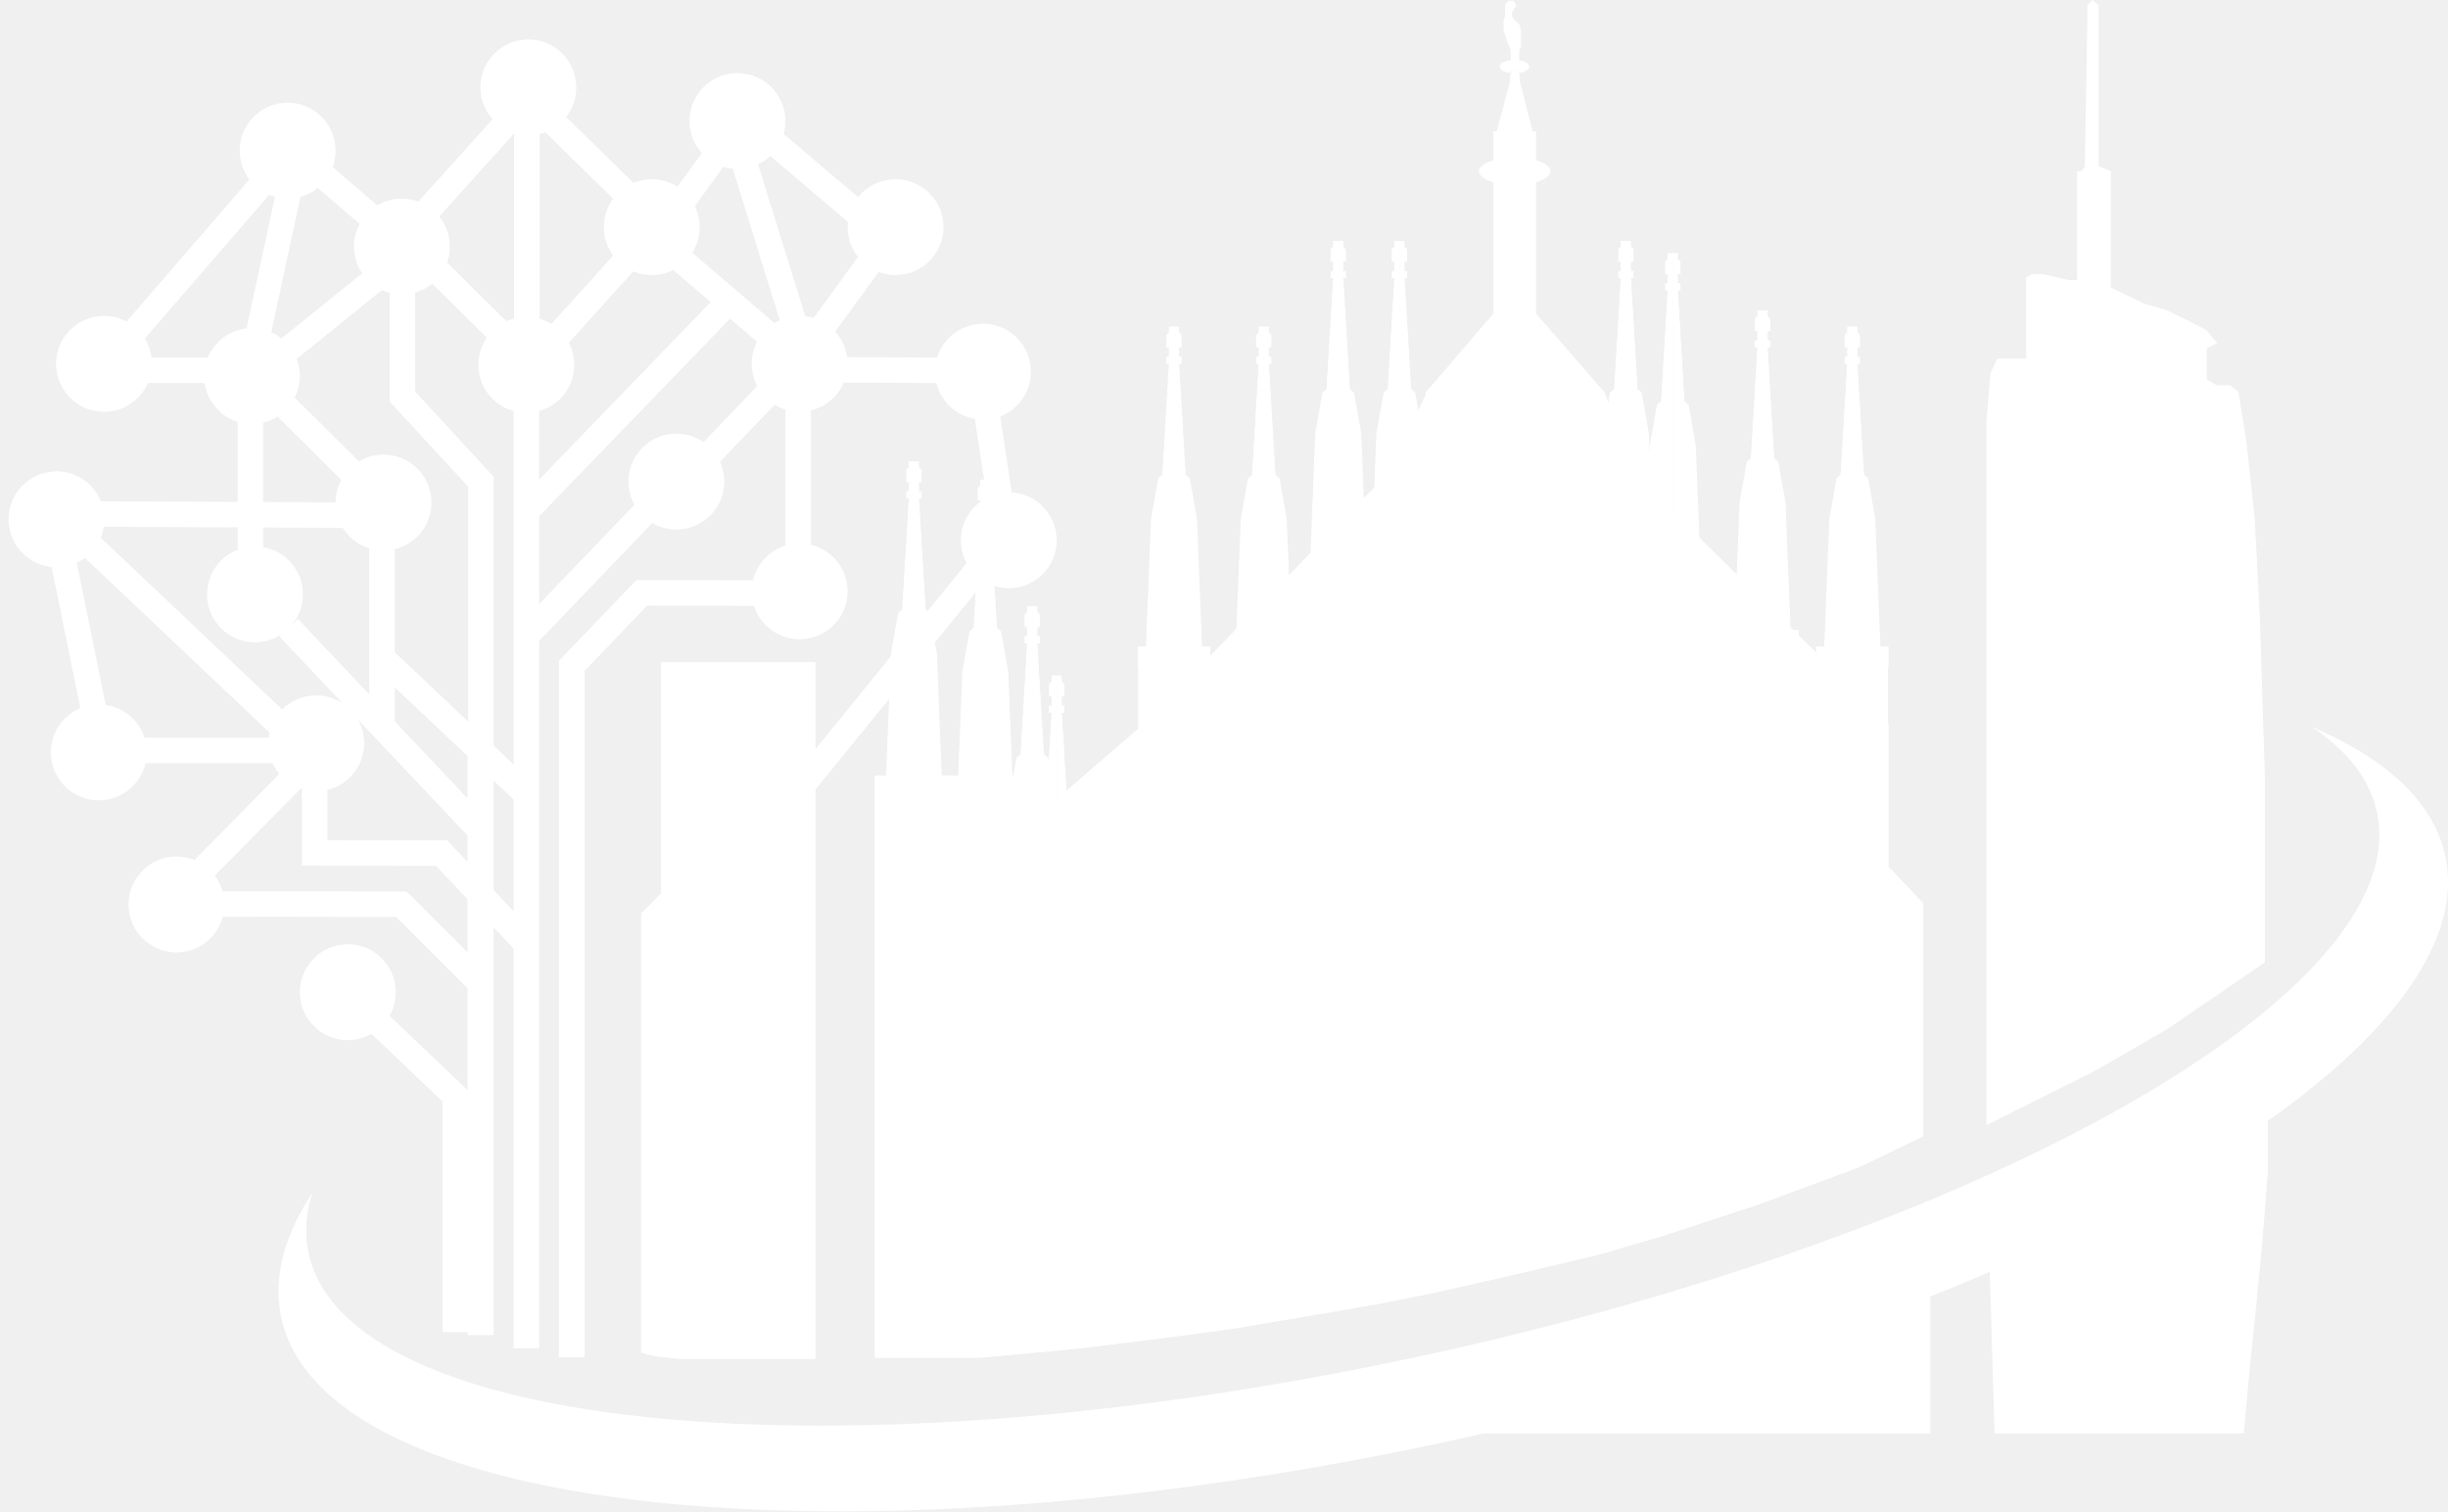
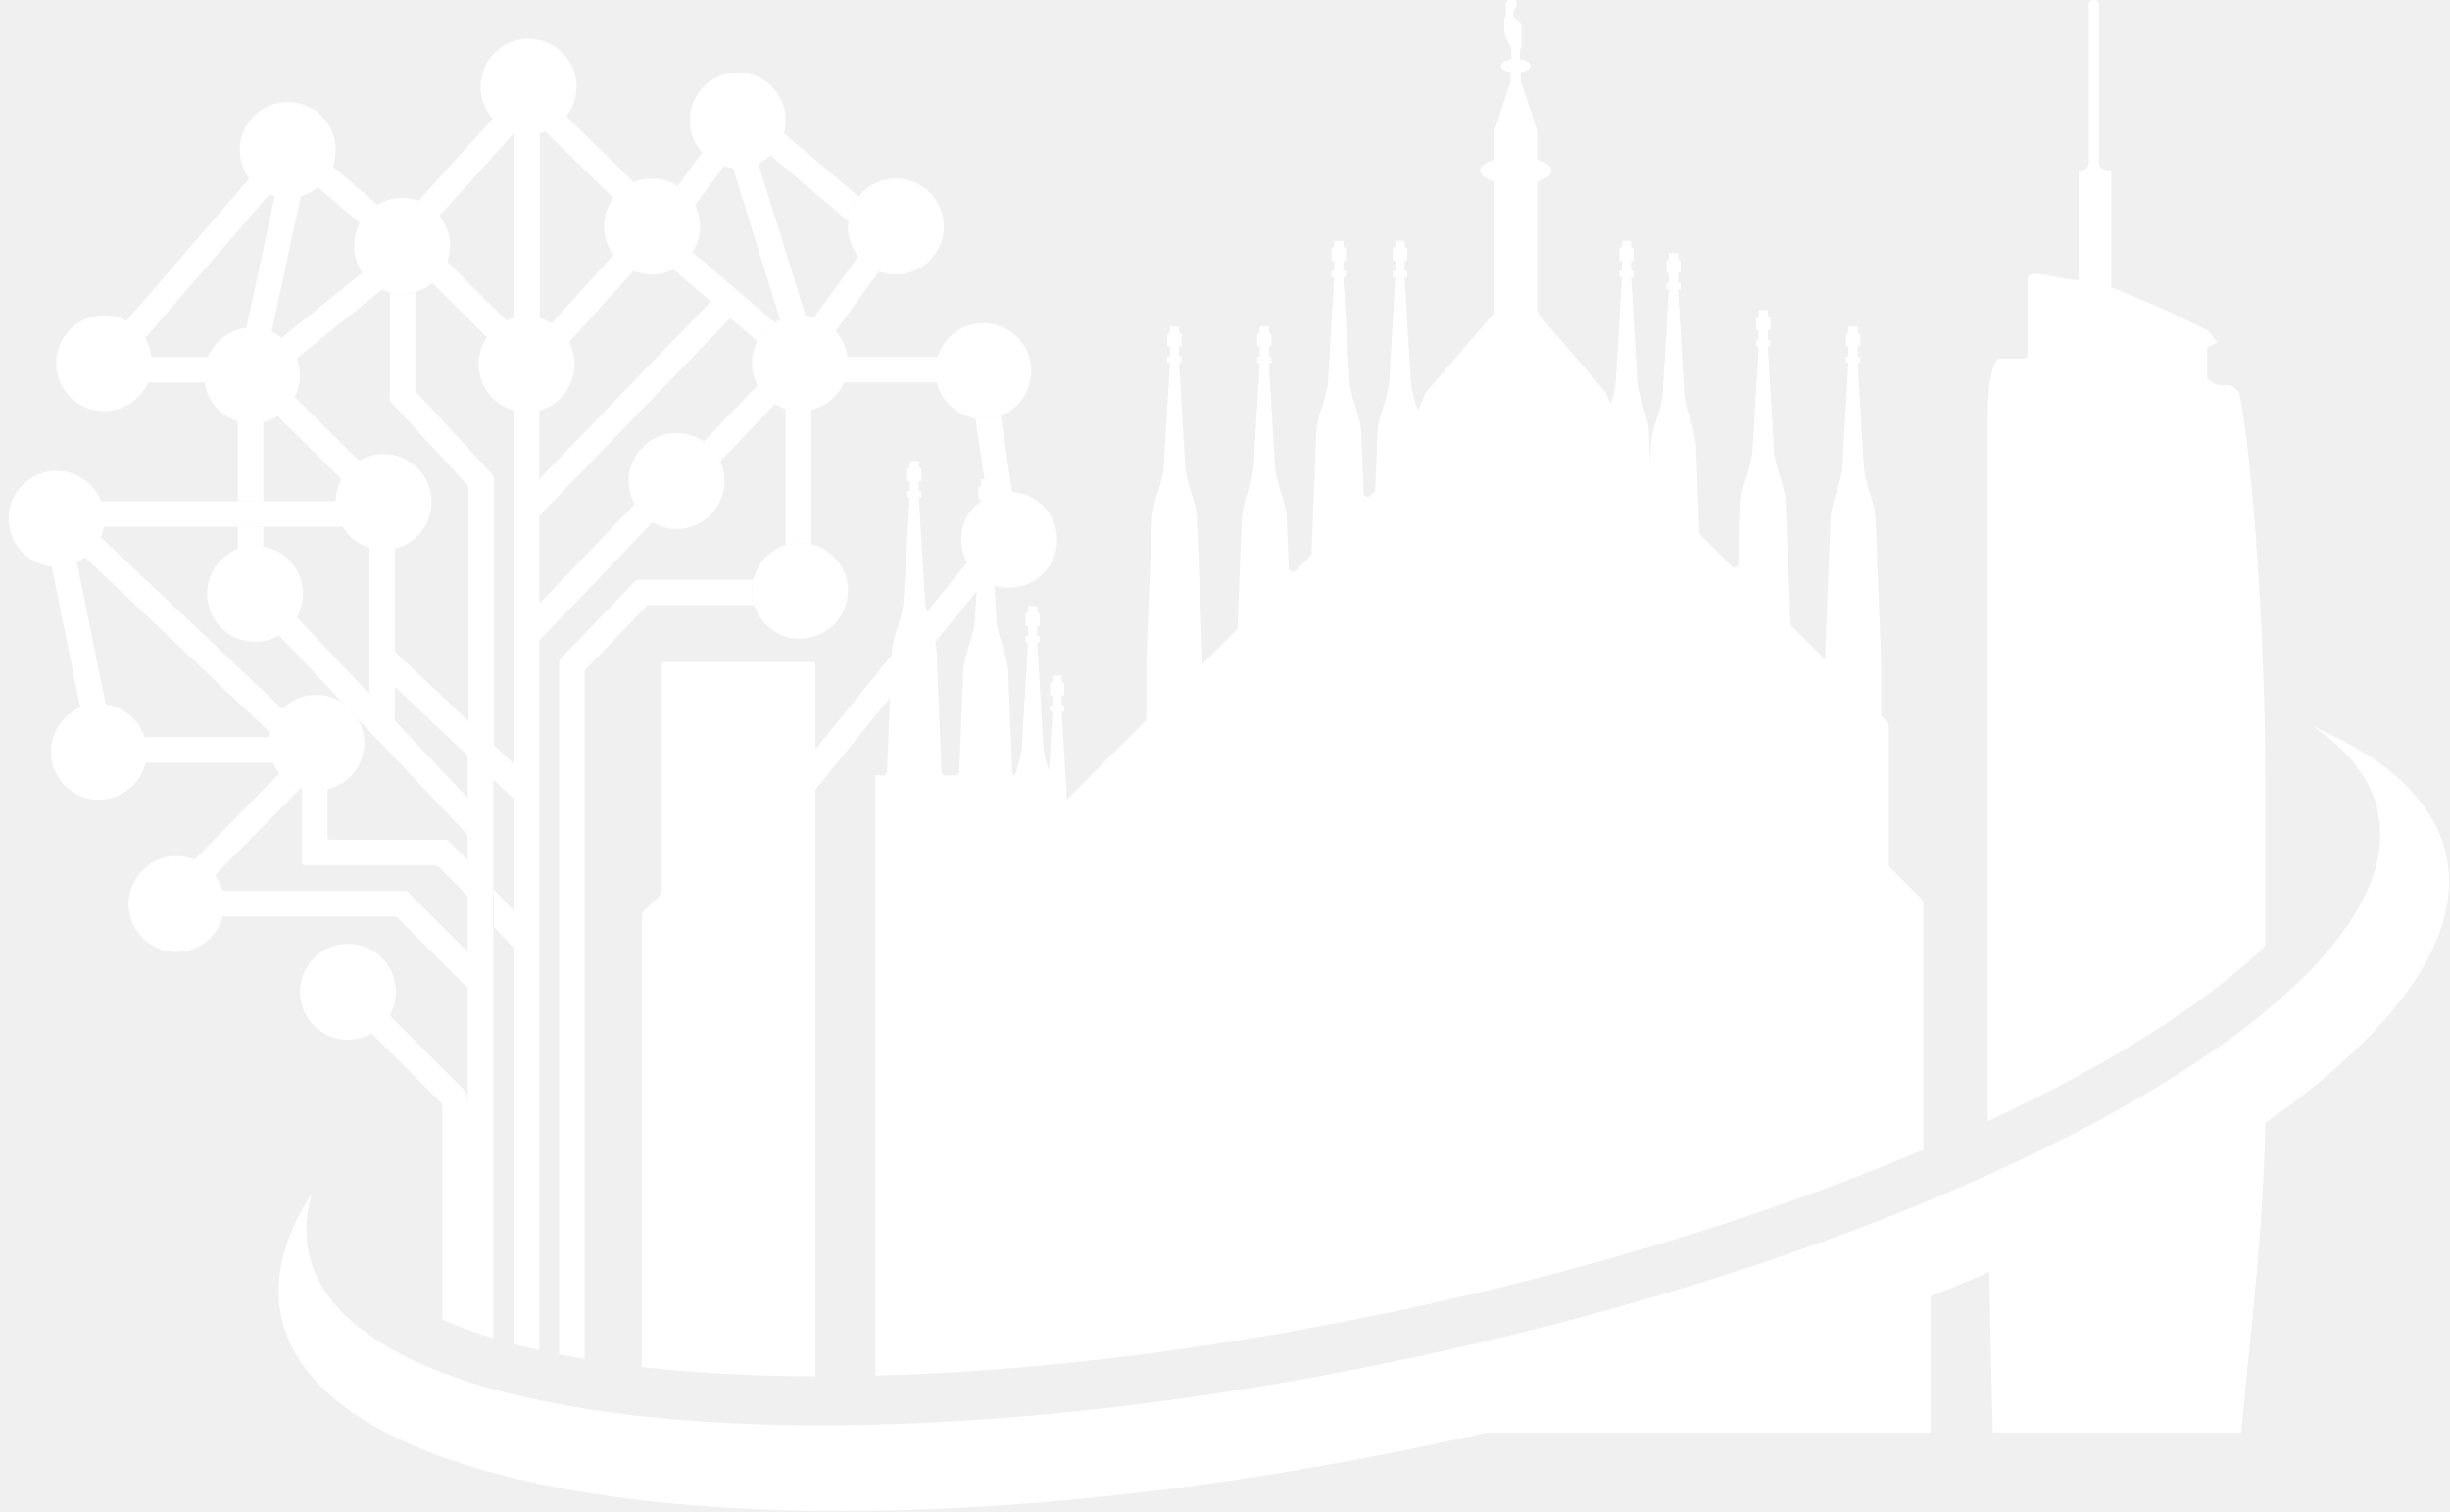
- <svg xmlns="http://www.w3.org/2000/svg" preserveAspectRatio="none" overflow="visible" style="display: block;" width="2400.03" height="1481.6" viewBox="0 0 2400.03 1481.6" fill="none">
-   <g id="Group 1">
-     <g id="Albero di palle">
-       <rect id="Rectangle 11" x="382" y="283.674" width="25" height="110" fill="#FFFFFF" />
-       <rect id="Rectangle 24" opacity="0.97" x="755.476" y="568.896" width="25" height="131.434" transform="rotate(90.0969 755.476 568.896)" fill="#FFFFFF" />
-       <rect id="Rectangle 39" x="628.42" y="186.475" width="25" height="117.602" transform="rotate(134.373 628.42 186.475)" fill="#FFFFFF" />
-       <rect id="Rectangle 38" x="849.706" y="200.348" width="25" height="117.602" transform="rotate(130.301 849.706 200.348)" fill="#FFFFFF" />
-       <rect id="Rectangle 10" x="946.911" y="351.95" width="25" height="146.085" transform="rotate(-8.58059 946.911 351.95)" fill="#FFFFFF" />
-       <rect id="Rectangle 5" opacity="0.97" x="770" y="401.674" width="25" height="179" fill="#FFFFFF" />
-       <rect id="Rectangle 22" opacity="0.97" x="772.895" y="346.674" width="25" height="179" transform="rotate(43.8004 772.895 346.674)" fill="#FFFFFF" />
-       <rect id="Rectangle 43" x="607.35" y="243.674" width="25" height="111" transform="rotate(42.0529 607.35 243.674)" fill="#FFFFFF" />
-       <circle id="Ellipse 3" cx="518" cy="85.674" r="47" fill="#FFFFFF" />
-       <rect id="Rectangle 3" x="504" y="130.674" width="25" height="185" fill="#FFFFFF" />
-       <circle id="Ellipse 7" cx="376" cy="492.674" r="47" fill="#FFFFFF" />
-       <circle id="Ellipse 23" cx="989" cy="529.674" r="47" fill="#FFFFFF" />
-       <circle id="Ellipse 22" cx="723" cy="118.674" r="47" fill="#FFFFFF" />
-       <circle id="Ellipse 21" opacity="0.97" cx="878" cy="222.674" r="47" fill="#FFFFFF" />
-       <circle id="Ellipse 20" cx="102" cy="356.674" r="47" fill="#FFFFFF" />
-       <circle id="Ellipse 19" cx="173" cy="886.674" r="47" fill="#FFFFFF" />
-       <circle id="Ellipse 18" opacity="0.97" cx="784" cy="579.674" r="47" fill="#FFFFFF" />
-       <circle id="Ellipse 17" cx="639" cy="222.674" r="47" fill="#FFFFFF" />
-       <circle id="Ellipse 16" cx="282" cy="147.674" r="47" fill="#FFFFFF" />
-       <circle id="Ellipse 15" cx="341" cy="972.674" r="47" fill="#FFFFFF" />
-       <circle id="Ellipse 14" cx="250" cy="582.674" r="47" fill="#FFFFFF" />
-       <rect id="Rectangle 7" x="362" y="537.674" width="25" height="179" fill="#FFFFFF" />
-       <rect id="Rectangle 17" opacity="0.97" x="712.923" y="279.401" width="25" height="296.665" transform="rotate(44.0258 712.923 279.401)" fill="#FFFFFF" />
-       <circle id="Ellipse 13" cx="96.885" cy="737.559" r="47" transform="rotate(-91.0894 96.8851 737.559)" fill="#FFFFFF" />
-       <rect id="Rectangle 13" x="141.879" y="748.173" width="25" height="179" transform="rotate(-90 141.879 748.173)" fill="#FFFFFF" />
-       <circle id="Ellipse 11" cx="394" cy="241.674" r="47" fill="#FFFFFF" />
-       <rect id="Rectangle 44" x="490.215" y="108.846" width="25" height="124.235" transform="rotate(42.0529 490.215 108.846)" fill="#FFFFFF" />
-       <rect id="Rectangle 45" x="364.237" y="260.517" width="25" height="124.235" transform="rotate(51.0898 364.237 260.517)" fill="#FFFFFF" />
-       <rect id="Rectangle 46" x="250.525" y="169.02" width="24.441" height="194.955" transform="rotate(40.8534 250.525 169.02)" fill="#FFFFFF" />
-       <rect id="Rectangle 47" x="271.695" y="182.966" width="24.441" height="153.31" transform="rotate(12.156 271.695 182.966)" fill="#FFFFFF" />
-       <rect id="Rectangle 34" x="718" y="164.087" width="25" height="165.099" transform="rotate(-17.2489 718 164.087)" fill="#FFFFFF" />
-       <rect id="Rectangle 30" x="119.019" y="375.54" width="25" height="111" transform="rotate(-90 119.019 375.54)" fill="#FFFFFF" />
-       <rect id="Rectangle 29" x="302.078" y="176.193" width="25" height="111" transform="rotate(-49.4584 302.078 176.193)" fill="#FFFFFF" />
-       <rect id="Rectangle 18" x="382" y="393.624" width="25" height="123.309" transform="rotate(-42.6877 382 393.624)" fill="#FFFFFF" />
-       <rect id="Rectangle 12" x="296" y="773.674" width="25" height="75" fill="#FFFFFF" />
-       <circle id="Ellipse 10" opacity="0.97" cx="963.713" cy="364.386" r="47" transform="rotate(-15.2592 963.713 364.386)" fill="#FFFFFF" />
-       <rect id="Rectangle 35" opacity="0.97" x="863.952" y="220.674" width="25" height="117.602" transform="rotate(36.0416 863.952 220.674)" fill="#FFFFFF" />
-       <rect id="Rectangle 48" x="710.194" y="119.674" width="25" height="117.602" transform="rotate(36.0416 710.194 119.674)" fill="#FFFFFF" />
-       <rect id="Rectangle 36" opacity="0.97" x="936.982" y="350.567" width="25" height="117.602" transform="rotate(90.2371 936.982 350.567)" fill="#FFFFFF" />
-       <rect id="Rectangle 37" x="765.609" y="322.133" width="25" height="117.602" transform="rotate(130.553 765.609 322.133)" fill="#FFFFFF" />
-       <rect id="Rectangle 40" x="508.12" y="326.468" width="25" height="117.602" transform="rotate(134.75 508.12 326.468)" fill="#FFFFFF" />
-       <rect id="Rectangle 41" x="359.12" y="459.468" width="25" height="117.602" transform="rotate(134.75 359.12 459.468)" fill="#FFFFFF" />
-       <circle id="Ellipse 9" cx="663.146" cy="472.127" r="47" transform="rotate(43.8004 663.146 472.127)" fill="#FFFFFF" />
-       <rect id="Rectangle 9" x="621.895" y="494.916" width="25" height="170.181" transform="rotate(43.8004 621.895 494.916)" fill="#FFFFFF" />
-       <rect id="Rectangle 23" opacity="0.97" x="624.142" y="568.384" width="25" height="110.314" transform="rotate(43.8004 624.142 568.384)" fill="#FFFFFF" />
-       <rect id="Rectangle 26" x="399.045" y="873.985" width="25" height="184.003" transform="rotate(90.0969 399.045 873.985)" fill="#FFFFFF" />
-       <rect id="Rectangle 27" x="278.857" y="753.678" width="25" height="160.675" transform="rotate(44.6196 278.857 753.678)" fill="#FFFFFF" />
-       <rect id="Rectangle 25" x="438.531" y="823.896" width="25" height="131.489" transform="rotate(90.0969 438.531 823.896)" fill="#FFFFFF" />
-       <rect id="Rectangle 28" x="527.181" y="918.6" width="25" height="130.081" transform="rotate(136.866 527.181 918.6)" fill="#FFFFFF" />
-       <rect id="Rectangle 32" x="484.175" y="959.35" width="25" height="119.662" transform="rotate(135 484.175 959.35)" fill="#FFFFFF" />
-       <rect id="Rectangle 33" x="457.879" y="1068.22" width="25" height="119.662" transform="rotate(133.615 457.879 1068.22)" fill="#FFFFFF" />
-       <rect id="Rectangle 14" x="459" y="467.674" width="25" height="841" fill="#FFFFFF" />
-       <rect id="Rectangle 31" x="433.787" y="1068.75" width="25" height="237.204" fill="#FFFFFF" />
-       <rect id="Rectangle 15" x="503.537" y="402.723" width="25" height="918.953" fill="#FFFFFF" />
-       <rect id="Rectangle 16" opacity="0.97" x="548" y="647.674" width="25" height="683" fill="#FFFFFF" />
-       <circle id="Ellipse 8" cx="55.417" cy="509.09" r="47" transform="rotate(-11.4847 55.4169 509.09)" fill="#FFFFFF" />
-       <rect id="Rectangle 8" x="50.657" y="555.977" width="25" height="179" transform="rotate(-11.4847 50.657 555.977)" fill="#FFFFFF" />
-       <rect id="Rectangle 20" x="80" y="543.831" width="25" height="274.924" transform="rotate(-46.5773 80 543.831)" fill="#FFFFFF" />
-       <rect id="Rectangle 21" x="273.918" y="623.932" width="25" height="278.741" transform="rotate(-43.389 273.918 623.932)" fill="#FFFFFF" />
-       <rect id="Rectangle 49" x="953.99" y="544.228" width="25" height="328.274" transform="rotate(39.09 953.99 544.228)" fill="#FFFFFF" />
-       <rect id="Rectangle 50" x="458.395" y="740.675" width="25" height="568.036" fill="#FFFFFF" />
-       <circle id="Ellipse 6" cx="247" cy="368.674" r="47" fill="#FFFFFF" />
-       <rect id="Rectangle 6" x="233" y="413.674" width="25" height="179" fill="#FFFFFF" />
-       <rect id="Rectangle 42" x="94.211" y="516.402" width="25" height="249.689" transform="rotate(-89.7262 94.211 516.402)" fill="#FFFFFF" />
-       <circle id="Ellipse 5" opacity="0.97" cx="784" cy="356.674" r="47" fill="#FFFFFF" />
-       <circle id="Ellipse 4" cx="516" cy="357.674" r="47" fill="#FFFFFF" />
-       <rect id="Rectangle 19" x="369" y="656.858" width="25" height="188.982" transform="rotate(-46.6664 369 656.858)" fill="#FFFFFF" />
-       <circle id="Ellipse 12" cx="310" cy="728.674" r="47" fill="#FFFFFF" />
-     </g>
-     <path id="triangolo blu base duomo" d="M1892 1404.67H1397L1506 1378.67L1579 1360.67L1648 1342.67L1715 1320.67L1777 1300.67L1840 1278.67L1892 1258.67V1404.67Z" fill="#FFFFFF" stroke="#FFFFFF" />
-     <path id="base torre dx" d="M1955.93 1404.67L1951 1235.67L1995.35 1216.67L2037.72 1195.67L2077.14 1176.67L2117.55 1155.67L2157.96 1131.67L2194.42 1109.67L2223 1086.67V1147.67L2218.07 1210.67L2212.16 1273.67L2205.26 1339.67L2199.35 1404.67H1955.93Z" fill="#FFFFFF" stroke="#FFFFFF" />
-     <path id="grattacielo" d="M2047 5.174L2051.5 0.674L2057 5.174V17.674V163.174L2069 168.174V282.174L2102 298.174L2123 304.174L2146 315.174L2163 324.174L2173 336.174L2163 341.174V352.174V372.174L2173 378.174H2186L2194 384.174L2202 434.174L2210 508.174L2215 604.174L2220 762.174V943.174L2125 1008.17L2054 1049.17L1948 1102.17V847.174V532.174V492.674V460.674V413.674L1952 365.674L1958.5 352.174H1987V282.174V272.174L1993 269.174H2002.5L2015.5 272.174L2029 275.174H2037V168.174H2041.5L2044.5 163.174L2047 17.674V5.174Z" fill="#FFFFFF" stroke="#FFFFFF" />
-     <path id="Vector" d="M1505.35 307.471L1505.47 307.612L1572.9 385.174H1398.09L1464.58 307.61L1464.7 307.469V179.299C1470.46 180.855 1477.47 181.766 1485.03 181.766C1492.58 181.766 1499.59 180.856 1505.35 179.299V307.471ZM1485.03 154.975C1492.63 154.975 1499.65 155.907 1505.35 157.479V178.261C1499.65 179.834 1492.63 180.766 1485.03 180.766C1477.42 180.766 1470.41 179.834 1464.7 178.261V157.479C1470.41 155.907 1477.42 154.975 1485.03 154.975ZM1463.7 177.975C1462.56 177.634 1461.47 177.268 1460.44 176.876C1457.31 175.676 1454.8 174.26 1453.09 172.714C1451.38 171.167 1450.5 169.53 1450.5 167.871C1450.5 166.212 1451.38 164.574 1453.09 163.027C1454.8 161.48 1457.31 160.065 1460.44 158.866C1461.47 158.474 1462.56 158.106 1463.7 157.765V177.975ZM1506.35 157.765C1507.5 158.106 1508.59 158.474 1509.61 158.866C1512.75 160.065 1515.25 161.48 1516.96 163.027C1518.67 164.574 1519.55 166.212 1519.55 167.871C1519.55 169.53 1518.67 171.167 1516.96 172.714C1515.25 174.26 1512.75 175.676 1509.61 176.876C1508.59 177.268 1507.5 177.634 1506.35 177.975V157.765ZM1505.35 129.176V156.442C1499.59 154.885 1492.58 153.975 1485.03 153.975C1477.47 153.975 1470.46 154.885 1464.7 156.442V129.176H1505.35ZM1489.59 74.108V80.111L1489.6 80.172L1501.98 128.176H1468.07L1480.92 80.177L1480.94 80.114V74.108H1489.59ZM1489.04 73.108H1481.68V72.24C1482.68 72.338 1483.72 72.391 1484.78 72.391C1486.26 72.391 1487.69 72.291 1489.04 72.105V73.108ZM1489.04 69.911V71.096C1487.7 71.287 1486.27 71.391 1484.78 71.391C1483.72 71.391 1482.68 71.336 1481.68 71.235V69.911H1489.04ZM1480.68 68.911H1479.94V71.007C1477.97 70.681 1476.2 70.163 1474.76 69.507C1472.17 68.331 1470.81 66.808 1470.81 65.306C1470.81 63.804 1472.17 62.281 1474.76 61.105C1476.38 60.368 1478.4 59.806 1480.68 59.495V68.911ZM1490.04 59.678C1491.85 60.006 1493.47 60.495 1494.81 61.105C1497.39 62.281 1498.75 63.804 1498.75 65.306C1498.75 66.808 1497.39 68.331 1494.81 69.507C1493.61 70.055 1492.18 70.503 1490.59 70.827V68.911H1490.04V59.678ZM1484.78 59.221C1486.27 59.221 1487.7 59.325 1489.04 59.515V68.911H1481.68V59.377C1482.68 59.276 1483.72 59.221 1484.78 59.221ZM1481.68 48.867L1481.64 48.773L1477.89 39.927L1474.58 29.181V20.945L1476.23 15.101L1476.25 15.034V4.326L1479.31 1.174H1483.83L1485.7 4.262V6.402L1483.73 8.728L1483.7 8.764L1483.67 8.805L1482 11.762L1481.94 11.877V16.627L1482.05 16.766L1485.81 21.202L1485.84 21.229L1485.87 21.253L1489.1 24.116L1490.71 29.333V45.879L1489.1 48.722L1489.04 48.837V58.507C1487.69 58.321 1486.26 58.221 1484.78 58.221C1483.72 58.221 1482.68 58.273 1481.68 58.371V48.867Z" fill="#FFFFFF" stroke="#FFFFFF" />
-     <g id="guglia 1">
-       <path d="M1629 550.174V568.674H1594V236.674H1598.5V242.174L1601 244.674V256.174H1598.5V266.174H1601V272.174H1598.5L1605 381.674L1609 385.174L1616 424.674L1621 550.174H1629Z" fill="#FFFFFF" />
-       <path d="M1559 550.174V568.674H1594V236.674H1589.5V242.174L1587 244.674V256.174H1589.5V266.174H1587V272.174H1589.5L1583 381.674L1579 385.174L1572 424.674L1567 550.174H1559Z" fill="#FFFFFF" />
-       <path d="M1594 236.674H1598.5V242.174L1601 244.674V256.174H1598.5V266.174H1601V272.174H1598.5L1605 381.674L1609 385.174L1616 424.674L1621 550.174H1629V568.674H1594M1594 236.674V568.674M1594 236.674H1589.5V242.174L1587 244.674V256.174H1589.5V266.174H1587V272.174H1589.5L1583 381.674L1579 385.174L1572 424.674L1567 550.174H1559V568.674H1594" stroke="#FFFFFF" />
-     </g>
-     <g id="guglia 8">
-       <path d="M1001 784.174V802.674H966V470.674H970.5V476.174L973 478.674V490.174H970.5V500.174H973V506.174H970.5L977 615.674L981 619.174L988 658.674L993 784.174H1001Z" fill="#FFFFFF" />
-       <path d="M931 784.174V802.674H966V470.674H961.5V476.174L959 478.674V490.174H961.5V500.174H959V506.174H961.5L955 615.674L951 619.174L944 658.674L939 784.174H931Z" fill="#FFFFFF" />
-       <path d="M966 470.674H970.5V476.174L973 478.674V490.174H970.5V500.174H973V506.174H970.5L977 615.674L981 619.174L988 658.674L993 784.174H1001V802.674H966M966 470.674V802.674M966 470.674H961.5V476.174L959 478.674V490.174H961.5V500.174H959V506.174H961.5L955 615.674L951 619.174L944 658.674L939 784.174H931V802.674H966" stroke="#FFFFFF" />
-     </g>
-     <g id="guglia 12">
-       <path d="M1047 908.174V926.674H1012V594.674H1016.5V600.174L1019 602.674V614.174H1016.5V624.174H1019V630.174H1016.5L1023 739.674L1027 743.174L1034 782.674L1039 908.174H1047Z" fill="#FFFFFF" />
-       <path d="M977 908.174V926.674H1012V594.674H1007.5V600.174L1005 602.674V614.174H1007.5V624.174H1005V630.174H1007.5L1001 739.674L997 743.174L990 782.674L985 908.174H977Z" fill="#FFFFFF" />
-       <path d="M1012 594.674H1016.5V600.174L1019 602.674V614.174H1016.5V624.174H1019V630.174H1016.5L1023 739.674L1027 743.174L1034 782.674L1039 908.174H1047V926.674H1012M1012 594.674V926.674M1012 594.674H1007.5V600.174L1005 602.674V614.174H1007.5V624.174H1005V630.174H1007.5L1001 739.674L997 743.174L990 782.674L985 908.174H977V926.674H1012" stroke="#FFFFFF" />
-     </g>
-     <g id="guglia 11">
-       <path d="M1071 976.174V994.674H1036V662.674H1040.5V668.174L1043 670.674V682.174H1040.5V692.174H1043V698.174H1040.5L1047 807.674L1051 811.174L1058 850.674L1063 976.174H1071Z" fill="#FFFFFF" />
-       <path d="M1001 976.174V994.674H1036V662.674H1031.5V668.174L1029 670.674V682.174H1031.5V692.174H1029V698.174H1031.5L1025 807.674L1021 811.174L1014 850.674L1009 976.174H1001Z" fill="#FFFFFF" />
-       <path d="M1036 662.674H1040.5V668.174L1043 670.674V682.174H1040.5V692.174H1043V698.174H1040.5L1047 807.674L1051 811.174L1058 850.674L1063 976.174H1071V994.674H1036M1036 662.674V994.674M1036 662.674H1031.5V668.174L1029 670.674V682.174H1031.5V692.174H1029V698.174H1031.5L1025 807.674L1021 811.174L1014 850.674L1009 976.174H1001V994.674H1036" stroke="#FFFFFF" />
-     </g>
-     <g id="guglia 10">
-       <path d="M1186 634.174V652.674H1151V320.674H1155.5V326.174L1158 328.674V340.174H1155.5V350.174H1158V356.174H1155.5L1162 465.674L1166 469.174L1173 508.674L1178 634.174H1186Z" fill="#FFFFFF" />
-       <path d="M1116 634.174V652.674H1151V320.674H1146.5V326.174L1144 328.674V340.174H1146.5V350.174H1144V356.174H1146.5L1140 465.674L1136 469.174L1129 508.674L1124 634.174H1116Z" fill="#FFFFFF" />
-       <path d="M1151 320.674H1155.5V326.174L1158 328.674V340.174H1155.5V350.174H1158V356.174H1155.5L1162 465.674L1166 469.174L1173 508.674L1178 634.174H1186V652.674H1151M1151 320.674V652.674M1151 320.674H1146.5V326.174L1144 328.674V340.174H1146.5V350.174H1144V356.174H1146.5L1140 465.674L1136 469.174L1129 508.674L1124 634.174H1116V652.674H1151" stroke="#FFFFFF" />
-     </g>
-     <g id="guglia 9">
-       <path d="M931 766.174V784.674H896V452.674H900.5V458.174L903 460.674V472.174H900.5V482.174H903V488.174H900.5L907 597.674L911 601.174L918 640.674L923 766.174H931Z" fill="#FFFFFF" />
-       <path d="M861 766.174V784.674H896V452.674H891.5V458.174L889 460.674V472.174H891.5V482.174H889V488.174H891.5L885 597.674L881 601.174L874 640.674L869 766.174H861Z" fill="#FFFFFF" />
-       <path d="M896 452.674H900.5V458.174L903 460.674V472.174H900.5V482.174H903V488.174H900.5L907 597.674L911 601.174L918 640.674L923 766.174H931V784.674H896M896 452.674V784.674M896 452.674H891.5V458.174L889 460.674V472.174H891.5V482.174H889V488.174H891.5L885 597.674L881 601.174L874 640.674L869 766.174H861V784.674H896" stroke="#FFFFFF" />
-     </g>
-     <g id="guglia 7">
-       <path d="M1407 550.174V568.674H1372V236.674H1376.5V242.174L1379 244.674V256.174H1376.5V266.174H1379V272.174H1376.5L1383 381.674L1387 385.174L1394 424.674L1399 550.174H1407Z" fill="#FFFFFF" />
-       <path d="M1337 550.174V568.674H1372V236.674H1367.5V242.174L1365 244.674V256.174H1367.5V266.174H1365V272.174H1367.5L1361 381.674L1357 385.174L1350 424.674L1345 550.174H1337Z" fill="#FFFFFF" />
-       <path d="M1372 236.674H1376.5V242.174L1379 244.674V256.174H1376.5V266.174H1379V272.174H1376.5L1383 381.674L1387 385.174L1394 424.674L1399 550.174H1407V568.674H1372M1372 236.674V568.674M1372 236.674H1367.5V242.174L1365 244.674V256.174H1367.5V266.174H1365V272.174H1367.5L1361 381.674L1357 385.174L1350 424.674L1345 550.174H1337V568.674H1372" stroke="#FFFFFF" />
-     </g>
-     <g id="guglia 6">
-       <path d="M1274 634.174V652.674H1239V320.674H1243.5V326.174L1246 328.674V340.174H1243.5V350.174H1246V356.174H1243.5L1250 465.674L1254 469.174L1261 508.674L1266 634.174H1274Z" fill="#FFFFFF" />
-       <path d="M1204 634.174V652.674H1239V320.674H1234.5V326.174L1232 328.674V340.174H1234.5V350.174H1232V356.174H1234.5L1228 465.674L1224 469.174L1217 508.674L1212 634.174H1204Z" fill="#FFFFFF" />
-       <path d="M1239 320.674H1243.5V326.174L1246 328.674V340.174H1243.5V350.174H1246V356.174H1243.5L1250 465.674L1254 469.174L1261 508.674L1266 634.174H1274V652.674H1239M1239 320.674V652.674M1239 320.674H1234.5V326.174L1232 328.674V340.174H1234.5V350.174H1232V356.174H1234.5L1228 465.674L1224 469.174L1217 508.674L1212 634.174H1204V652.674H1239" stroke="#FFFFFF" />
-     </g>
-     <g id="guglia 5">
-       <path d="M1347 550.174V568.674H1312V236.674H1316.5V242.174L1319 244.674V256.174H1316.5V266.174H1319V272.174H1316.5L1323 381.674L1327 385.174L1334 424.674L1339 550.174H1347Z" fill="#FFFFFF" />
-       <path d="M1277 550.174V568.674H1312V236.674H1307.5V242.174L1305 244.674V256.174H1307.5V266.174H1305V272.174H1307.5L1301 381.674L1297 385.174L1290 424.674L1285 550.174H1277Z" fill="#FFFFFF" />
-       <path d="M1312 236.674H1316.5V242.174L1319 244.674V256.174H1316.5V266.174H1319V272.174H1316.5L1323 381.674L1327 385.174L1334 424.674L1339 550.174H1347V568.674H1312M1312 236.674V568.674M1312 236.674H1307.5V242.174L1305 244.674V256.174H1307.5V266.174H1305V272.174H1307.5L1301 381.674L1297 385.174L1290 424.674L1285 550.174H1277V568.674H1312" stroke="#FFFFFF" />
-     </g>
-     <g id="guglia 4">
-       <path d="M1675 562.174V580.674H1640V248.674H1644.5V254.174L1647 256.674V268.174H1644.5V278.174H1647V284.174H1644.5L1651 393.674L1655 397.174L1662 436.674L1667 562.174H1675Z" fill="#FFFFFF" />
-       <path d="M1605 562.174V580.674H1640V248.674H1635.5V254.174L1633 256.674V268.174H1635.5V278.174H1633V284.174H1635.5L1629 393.674L1625 397.174L1618 436.674L1613 562.174H1605Z" fill="#FFFFFF" />
-       <path d="M1640 248.674H1644.5V254.174L1647 256.674V268.174H1644.5V278.174H1647V284.174H1644.5L1651 393.674L1655 397.174L1662 436.674L1667 562.174H1675V580.674H1640M1640 248.674V580.674M1640 248.674H1635.5V254.174L1633 256.674V268.174H1635.5V278.174H1633V284.174H1635.5L1629 393.674L1625 397.174L1618 436.674L1613 562.174H1605V580.674H1640" stroke="#FFFFFF" />
-     </g>
-     <g id="guglia 3">
-       <path d="M1763 618.174V636.674H1728V304.674H1732.5V310.174L1735 312.674V324.174H1732.5V334.174H1735V340.174H1732.5L1739 449.674L1743 453.174L1750 492.674L1755 618.174H1763Z" fill="#FFFFFF" />
-       <path d="M1693 618.174V636.674H1728V304.674H1723.5V310.174L1721 312.674V324.174H1723.5V334.174H1721V340.174H1723.5L1717 449.674L1713 453.174L1706 492.674L1701 618.174H1693Z" fill="#FFFFFF" />
-       <path d="M1728 304.674H1732.5V310.174L1735 312.674V324.174H1732.5V334.174H1735V340.174H1732.5L1739 449.674L1743 453.174L1750 492.674L1755 618.174H1763V636.674H1728M1728 304.674V636.674M1728 304.674H1723.5V310.174L1721 312.674V324.174H1723.5V334.174H1721V340.174H1723.5L1717 449.674L1713 453.174L1706 492.674L1701 618.174H1693V636.674H1728" stroke="#FFFFFF" />
-     </g>
-     <g id="guglia 2">
-       <path d="M1851 634.174V652.674H1816V320.674H1820.5V326.174L1823 328.674V340.174H1820.5V350.174H1823V356.174H1820.5L1827 465.674L1831 469.174L1838 508.674L1843 634.174H1851Z" fill="#FFFFFF" />
-       <path d="M1781 634.174V652.674H1816V320.674H1811.5V326.174L1809 328.674V340.174H1811.5V350.174H1809V356.174H1811.5L1805 465.674L1801 469.174L1794 508.674L1789 634.174H1781Z" fill="#FFFFFF" />
-       <path d="M1816 320.674H1820.5V326.174L1823 328.674V340.174H1820.5V350.174H1823V356.174H1820.5L1827 465.674L1831 469.174L1838 508.674L1843 634.174H1851V652.674H1816M1816 320.674V652.674M1816 320.674H1811.5V326.174L1809 328.674V340.174H1811.5V350.174H1809V356.174H1811.5L1805 465.674L1801 469.174L1794 508.674L1789 634.174H1781V652.674H1816" stroke="#FFFFFF" />
-     </g>
-     <path id="Vector 1" d="M1012 760.674H858V1330.67H899H958L1012 1324.67V760.674Z" fill="#FFFFFF" stroke="#FFFFFF" />
-     <path id="corpo duomo" d="M1573 385.674H1399L1360 465.674L1122 709.674L960 849.674V1330.67L1057 1321.67L1138 1311.67L1206 1302.67L1283 1289.67L1358 1276.67L1412 1265.67L1491 1247.67L1567 1229.67L1632 1210.67L1726 1179.67L1823 1143.67L1885 1113.67V885.674L1851 849.674V709.674L1603 465.674L1573 385.674Z" fill="#FFFFFF" stroke="#FFFFFF" />
-     <rect id="Rectangle 1" x="1116.5" y="637.174" width="69" height="83" fill="#FFFFFF" stroke="#FFFFFF" />
-     <rect id="Rectangle 2" x="1781.5" y="637.174" width="69" height="83" fill="#FFFFFF" stroke="#FFFFFF" />
-     <g id="Vector_2">
-       <path d="M629 1303.67V1303.17V895.674L648.5 876.174V649.674H799V1331.67H666L642 1329.17L629 1325.67V1303.67Z" fill="#FFFFFF" />
-       <path d="M629 1303.17V1326.17M629 1325.67L642 1329.17L666 1331.67H799V649.674H648.5V876.174L629 895.674V1303.67" stroke="#FFFFFF" />
-     </g>
-     <path id="Subtract" d="M2266.74 712.674C2339.93 743.995 2386.13 786.489 2397.38 839.29C2438.51 1032.32 1996.88 1290 1410.99 1414.84C825.088 1539.67 316.783 1484.38 275.654 1291.35C267.45 1252.84 278.458 1211.76 305.991 1169.67C299.771 1189.84 298.476 1209.5 302.51 1228.44C340.032 1404.55 824.41 1450.59 1384.4 1331.28C1944.38 1211.97 2367.92 972.481 2330.4 796.371C2323.51 764.005 2301.52 736.034 2266.74 712.674Z" fill="#FFFFFF" />
-   </g>
+ <svg xmlns="http://www.w3.org/2000/svg" width="2401" height="1481" viewBox="0 0 2401 1481" fill="none">
+   <path d="M625.756 568.111H738.271C737.442 571.606 737.001 575.252 737.001 579C737.001 583.917 737.757 588.657 739.157 593.111H636.42C635.086 593.111 633.958 593.592 633.035 594.555L574.384 655.715C573.461 656.677 573 657.825 573 659.158V1331.96C564.459 1330.52 556.123 1329 548 1327.4V649.109C548 647.776 548.461 646.628 549.384 645.665L622.372 569.555C623.295 568.592 624.423 568.111 625.756 568.111Z" fill="#FFFFFF" />
+   <path d="M991.931 482.09C1016.52 483.603 1036 504.027 1036 529C1036 554.957 1014.96 576 989 576C980.285 576 972.125 573.625 965.129 569.491L766.404 814.11L747 798.347L947.649 551.359C944.046 544.71 942 537.094 942 529C942 510.821 952.322 495.053 967.425 487.235L955.778 410.046C962.336 411.173 969.239 410.922 976.082 409.056C977.657 408.626 979.192 408.119 980.683 407.544L991.931 482.09Z" fill="#FFFFFF" />
+   <path d="M408.356 384.65L482.645 465.192C483.549 466.172 484.001 467.329 484.001 468.662V730.311L459.001 706.725V478.431C459.001 477.097 458.549 475.941 457.645 474.961L383.356 394.42C382.452 393.44 382 392.284 382 390.95V286.451C385.831 287.46 389.852 288 394 288C398.51 288 402.871 287.363 407 286.177V381.18C407 382.513 407.452 383.67 408.356 384.65Z" fill="#FFFFFF" />
+   <path d="M723 71C748.957 71 770 92.043 770 118C770 122.372 769.4 126.605 768.283 130.621L841.345 192.585C835.89 199.374 832.282 207.709 831.284 216.831L755.159 152.271C751.651 155.564 747.639 158.326 743.249 160.425L789.478 309.319C787.681 309.111 785.853 309 784 309C777.048 309 770.449 310.511 764.512 313.22L718.424 164.779C715.228 164.47 712.126 163.84 709.15 162.924L681.213 201.317C684.277 207.559 686 214.578 686 222C686 231.238 683.333 239.852 678.729 247.118L759.264 316.031C752.072 320.492 746.172 326.838 742.258 334.381L716.93 312.708C716.17 312.057 715.442 312.092 714.747 312.811L528.537 505.464V469.492L695.717 296.528C696.412 295.809 696.38 295.124 695.62 294.474L660.045 264.033C653.713 267.209 646.566 269 639 269C613.042 269 592 247.957 592 222C592 211.559 595.406 201.914 601.166 194.113L534.594 128.982C542.705 125.921 549.747 120.683 555.006 113.978L621.021 178.563C626.56 176.268 632.631 175 639 175C648.248 175 656.872 177.673 664.143 182.286L688.053 149.426C680.561 141.099 676 130.083 676 118C676 92.043 697.042 71 723 71Z" fill="#FFFFFF" />
+   <path d="M258 535.681C280.147 539.479 297 558.77 297 582C297 590.338 294.826 598.166 291.018 604.955L457.021 780.566C457.937 781.535 458.395 781.353 458.395 780.02V740.524L483.395 764.11V1311.57C474.664 1308.94 466.324 1306.19 458.395 1303.34V820.412C458.395 819.079 457.937 817.928 457.021 816.959L350.704 704.489C347.024 698.133 341.897 692.719 335.775 688.696L273.435 622.748C266.537 626.724 258.535 629 250 629C224.043 629 203.001 607.957 203 582C203 562.038 215.446 544.985 233 538.171V516.326H258V535.681Z" fill="#FFFFFF" />
+   <path d="M878 175C903.958 175 925 196.043 925 222C925 247.957 903.958 269 878 269C872.16 269 866.568 267.932 861.409 265.984L818.852 324.469C825.061 331.327 829.272 340.026 830.572 349.65H918.861C923.501 334.899 935.317 322.742 951.343 318.37C976.385 311.539 1002.22 326.301 1009.06 351.343C1015.89 376.385 1001.12 402.224 976.083 409.056C951.04 415.887 925.201 401.124 918.37 376.082C918.24 375.605 918.118 375.128 918.003 374.65H827.151C821.347 388.06 809.478 398.23 795 401.702V533.297C791.472 532.451 787.789 532 784 532C779.125 532 774.422 532.742 770 534.12V400.879C766.274 399.718 762.747 398.104 759.483 396.104L705.922 451.956C703.524 446.69 700.108 441.78 695.677 437.531C693.804 435.735 691.819 434.127 689.749 432.702L742.37 377.829C738.942 371.306 737 363.88 737 356C737 330.043 758.043 309 784 309C788.77 309 793.373 309.713 797.71 311.034L841.212 251.25C834.821 243.223 831 233.058 831 222C831 196.043 852.043 175 878 175Z" fill="#FFFFFF" />
+   <path d="M258 491.326H233V413H258V491.326Z" fill="#FFFFFF" />
+   <path fill-rule="evenodd" clip-rule="evenodd" d="M529 311.823C533.138 313.011 537.042 314.753 540.627 316.963L601.153 249.867C606.163 256.66 612.957 262.057 620.845 265.364L557.72 335.34C561.092 341.822 563 349.188 563 357C563 378.616 548.407 396.819 528.537 402.306V589.592C528.537 590.925 528.998 591.111 529.921 590.149L621.977 494.155C612.302 476.62 614.632 454.138 629.223 438.922C647.19 420.188 676.942 419.565 695.677 437.531C714.411 455.497 715.035 485.25 697.068 503.985C681.724 519.985 657.784 522.772 639.452 512.053L529.921 626.269C528.998 627.231 528.537 628.379 528.537 629.712V1323.31C519.929 1321.38 511.592 1319.36 503.537 1317.24V931.255C503.537 929.922 503.081 928.769 502.169 927.796L484 908.403V871.837L502.169 891.23C503.081 892.203 503.537 892.023 503.537 890.69V785.115C503.537 783.781 503.052 782.657 502.082 781.742L388.455 674.539C387.485 673.624 387 673.833 387 675.166V706.492L362 680.046V536.879C350.955 533.437 341.659 526.031 335.777 516.325H101.757C101.154 519.851 100.154 523.269 98.793 526.522L276.669 694.865C285.182 686.302 296.971 681 310 681C335.957 681 357 702.043 357 728C357 750.169 341.65 768.749 321 773.701V820.5C321 822.167 321.833 823 323.5 823H435.5C437.5 823 439.207 823.707 440.621 825.121L458.394 842.894V878.25L430.266 850.121C428.852 848.707 427.145 848 425.145 848H298.5C296.833 848 296 847.167 296 845.5V772.879C283.189 768.887 272.732 759.561 267.224 747.499H142.68C137.944 768 119.77 783.458 97.778 783.876C71.826 784.37 50.387 763.731 49.893 737.779C49.516 717.941 61.486 700.742 78.738 693.517L50.633 555.185C30.709 553.153 13.556 538.434 9.358 517.775C4.19 492.337 20.621 467.526 46.058 462.358C68.813 457.735 91.063 470.396 99.204 491.325H329.005C329.115 483.509 331.134 476.154 334.615 469.705L272.104 407.738C279.253 403.212 285.096 396.811 288.942 389.226L351.904 451.642C358.95 447.426 367.191 445 376 445C401.957 445 423 466.043 423 492C423 514.169 407.65 532.75 387 537.702V636.796C387 638.129 387.485 639.254 388.455 640.169L502.082 747.371C503.052 748.286 503.537 748.077 503.537 746.743V402.326C483.629 396.865 469 378.642 469 357C469 335.19 483.856 316.852 504 311.548V130.215L504.194 130H529V311.823ZM83.288 546.27C80.813 548.094 78.141 549.689 75.296 551.014L103.608 690.365C121.502 692.928 136.213 705.598 141.638 722.499H263.322C263.521 720.793 263.808 719.115 264.184 717.47L83.288 546.27Z" fill="#FFFFFF" />
+   <path d="M381.876 995.198L452.39 1065.71C456.297 1069.62 458.395 1074.68 458.395 1080.21V1303.34C449.54 1300.15 441.198 1296.83 433.395 1293.41V1083.57C433.395 1082.57 433.042 1081.72 432.335 1081.01L364.198 1012.88C357.125 1016.89 349.132 1019 341 1019C315.042 1019 294 997.958 294 972C294 946.043 315.042 925 341 925C366.957 925 388 946.043 388 972C388 980.133 385.89 988.126 381.876 995.198Z" fill="#FFFFFF" />
+   <path fill-rule="evenodd" clip-rule="evenodd" d="M518 38C543.957 38 565 59.043 565 85C565 107.169 549.65 125.75 529 130.702C525.471 131.552 521.788 132 518 132C513.212 132 508.591 131.284 504.239 129.948L430.628 211.551C437.115 219.609 441 229.85 441 241C441 246.476 440.059 251.731 438.338 256.618L496.465 314.24C488.688 317.799 482.052 323.417 477.251 330.396L423.763 277.373C415.658 284.013 405.295 288 394 288C387.016 288 380.389 286.474 374.431 283.742L290.894 351.173C292.898 356.398 294 362.07 294 368C294 390.169 278.65 408.75 258 413.702C254.471 414.552 250.788 415 247 415C242.268 415 237.7 414.301 233.404 413C216.2 407.809 203.156 393.026 200.498 374.867H145.056C137.788 391.43 121.246 403 102 403C76.042 403 55 381.957 55 356C55 330.043 76.042 309 102 309C109.892 309 117.329 310.948 123.859 314.386L244.318 175.096C238.465 167.258 235 157.534 235 147C235 121.043 256.042 100 282 100C307.957 100 329 121.043 329 147C329 152.692 327.987 158.148 326.134 163.197L369.907 200.639C376.953 196.424 385.193 194 394 194C399.694 194 405.153 195.013 410.204 196.868L482.912 116.267C475.503 107.96 471 97.007 471 85C471 59.043 492.042 38 518 38ZM142.113 331.498C145.469 336.981 147.733 343.204 148.601 349.867H203.627C210.042 334.54 224.344 323.336 241.46 321.326L269.262 192.252C267.491 191.754 265.763 191.154 264.083 190.461L142.113 331.498ZM311.505 183.582C306.652 187.501 301.006 190.476 294.843 192.223L266.22 325.098C269.743 326.678 273.035 328.679 276.034 331.038L355.026 267.277C349.959 259.776 347 250.734 347 241C347 232.943 349.028 225.361 352.6 218.733L311.505 183.582Z" fill="#FFFFFF" />
+   <path d="M273.869 758.058C279.325 764.61 286.53 769.654 294.766 772.474L210.586 857.78C214.01 862.334 216.628 867.53 218.222 873.156H395.654C397.654 873.156 399.361 873.863 400.775 875.277L458.394 932.896V968.251L390.42 900.277C389.006 898.863 387.299 898.156 385.299 898.156H218.409C213.051 918.221 194.753 933 173 933C147.043 933 126 911.958 126 886C126 860.043 147.042 839 173 839C179.232 839 185.179 840.216 190.621 842.418L273.869 758.058Z" fill="#FFFFFF" />
+   <path d="M784 532C809.957 532 831 553.043 831 579C831 604.958 809.957 626 784 626C758.043 626 737 604.958 737 579C737 553.043 758.042 532 784 532Z" fill="#FFFFFF" />
+   <path d="M1892 1404H1397C1433.33 1395.57 1469.67 1386.92 1506 1378C1553.33 1366.38 1600.67 1355.54 1648 1342C1712 1323.69 1776 1301.17 1840 1278C1857.33 1271.72 1874.67 1263.79 1892 1258V1404Z" fill="#FFFFFF" />
+   <path d="M2220 1086C2220 1190 2205 1310 2196.35 1404H1952.93C1951.84 1362.25 1950.41 1302.68 1949.37 1241C1984.25 1228.19 2019.12 1207.28 2054 1188.5C2077.67 1175.76 2101.33 1162.26 2125 1147.5C2156.67 1127.75 2188.33 1106.1 2220 1082.5V1086Z" fill="#FFFFFF" />
+   <path d="M799 1348.93C737.479 1348.74 680.408 1345.63 629 1339.78V897C629 895.667 629.667 894.333 631 893L646.5 877.5C647.833 876.167 648.5 874.567 648.5 872.7V649H799V1348.93Z" fill="#FFFFFF" />
+   <path d="M1484.1 0C1486.2 0.001 1487 3.801 1486.2 5.9L1483 11.3V15.8C1484.7 18.9 1489.69 20.528 1490.6 23.2C1491.2 24.945 1491.2 26.8 1491.2 28.6V45.3C1491.2 46.433 1490.65 47.433 1489.54 48.3V58.262C1495.58 59.058 1500 61.593 1500 64.6C1500 67.445 1496.04 69.87 1490.5 70.797V79.4L1506.5 128V156.479C1515 158.923 1520.5 162.816 1520.5 167.2C1520.5 171.584 1515 175.475 1506.5 177.92V304.5C1506.5 305.833 1506.93 307.005 1507.8 308.016L1573.02 383.863C1573.67 384.621 1574.19 385.462 1574.57 386.387L1578.5 395.898C1580.83 388.472 1582.99 381.035 1583.44 373.5L1589.5 271.5H1587V265.5H1589.5V255.5H1587V244L1589.5 241.5V236H1598.5V241.5L1601 244V255.5H1598.5V265.5H1601V271.5H1598.5L1604.56 373.5C1605.57 390.5 1615.32 407 1616 424L1617.24 455.103L1618 436C1618.68 419 1628.43 402.5 1629.44 385.5L1635.5 283.5H1633V277.5H1635.5V267.5H1633V256L1635.5 253.5V248H1644.5V253.5L1647 256V267.5H1644.5V277.5H1647V283.5H1644.5L1650.56 385.5C1651.57 402.5 1661.32 419 1662 436L1665.42 521.922C1665.46 522.927 1665.88 523.88 1666.59 524.591L1696.78 554.78C1699.25 557.246 1703.47 555.595 1703.6 552.111L1706 492C1706.68 475 1716.43 458.5 1717.44 441.5L1723.5 339.5H1721V333.5H1723.5V323.5H1721V312L1723.5 309.5V304H1732.5V309.5L1735 312V323.5H1732.5V333.5H1735V339.5H1732.5L1738.56 441.5C1739.57 458.5 1749.32 475 1750 492L1754.75 611.249C1754.79 612.254 1755.21 613.207 1755.92 613.919L1788.56 646.564C1788.66 642.049 1788.84 637.398 1789 633.5L1794 508C1794.68 491 1804.43 474.5 1805.44 457.5L1811.5 355.5H1809V349.5H1811.5V339.5H1809V328L1811.5 325.5V320H1820.5V325.5L1823 328V339.5H1820.5V349.5H1823V355.5H1820.5L1826.56 457.5C1827.57 474.5 1837.32 491 1838 508L1843 633.5C1843.22 639 1843.5 646 1843.5 652V699.843C1843.5 700.904 1843.92 701.921 1844.67 702.672L1849.59 707.586C1850.53 708.529 1851 709.667 1851 711V847C1851 848.333 1851.47 849.471 1852.41 850.414L1883.59 881.586C1884.53 882.529 1885 883.667 1885 885V1126.79C1812.77 1157.36 1732.91 1186.41 1647.22 1212.89C1561.53 1239.37 1470 1263.29 1374.39 1283.66C1281.58 1303.43 1190.92 1318.59 1104.23 1329.29C1017.55 1340 934.839 1346.24 858 1348.23V760H865.375C867.522 760 869.286 758.305 869.372 756.159L874 640C874.68 623 884.43 606.5 885.44 589.5L891.5 487.5H889V481.5H891.5V471.5H889V460L891.5 457.5V452H900.5V457.5L903 460V471.5H900.5V481.5H903V487.5H900.5L906.56 589.5C907.57 606.5 917.32 623 918 640L922.628 756.159C922.714 758.305 924.478 760 926.625 760H936.093C938.24 760 940.004 758.305 940.09 756.159L944 658C944.68 641 954.43 624.5 955.44 607.5L961.5 505.5H959V499.5H961.5V489.5H959V478L961.5 475.5V470H970.5V475.5L973 478V489.5H970.5V499.5H973V505.5H970.5L976.56 607.5C977.57 624.5 987.32 641 988 658L991.964 757.49C992.019 758.892 993.172 760 994.575 760C997.512 750.539 1000.87 741.099 1001.44 731.5L1007.5 629.5H1005V623.5H1007.5V613.5H1005V602L1007.5 599.5V594H1016.5V599.5L1019 602V613.5H1016.5V623.5H1019V629.5H1016.5L1022.56 731.5C1023.04 739.618 1025.52 747.621 1028.05 755.62L1031.5 697.5H1029V691.5H1031.5V681.5H1029V670L1031.5 667.5V662H1040.5V667.5L1043 670V681.5H1040.5V691.5H1043V697.5H1040.5L1045.6 783.396L1122.33 706.67C1123.08 705.919 1123.5 704.902 1123.5 703.841V652C1123.5 646 1123.78 639 1124 633.5L1129 508C1129.68 491 1139.43 474.5 1140.44 457.5L1146.5 355.5H1144V349.5H1146.5V339.5H1144V328L1146.5 325.5V320H1155.5V325.5L1158 328V339.5H1155.5V349.5H1158V355.5H1155.5L1161.56 457.5C1162.57 474.5 1172.32 491 1173 508L1178 633.5C1178.2 638.549 1178.45 644.863 1178.49 650.507L1211.58 617.42C1212.29 616.708 1212.71 615.755 1212.75 614.75L1217 508C1217.68 491 1227.43 474.5 1228.44 457.5L1234.5 355.5H1232V349.5H1234.5V339.5H1232V328L1234.5 325.5V320H1243.5V325.5L1246 328V339.5H1243.5V349.5H1246V355.5H1243.5L1249.56 457.5C1250.57 474.5 1260.32 491 1261 508L1262.93 556.568C1263.07 560.053 1267.29 561.703 1269.76 559.237L1284.12 544.875C1284.83 544.163 1285.25 543.211 1285.29 542.206L1290 424C1290.68 407 1300.43 390.5 1301.44 373.5L1307.5 271.5H1305V265.5H1307.5V255.5H1305V244L1307.5 241.5V236H1316.5V241.5L1319 244V255.5H1316.5V265.5H1319V271.5H1316.5L1322.56 373.5C1323.57 390.5 1333.32 407 1334 424L1336.36 483.148C1336.49 486.633 1340.72 488.283 1343.18 485.817L1346.61 482.387C1347.32 481.676 1347.74 480.723 1347.78 479.718L1350 424C1350.68 407 1360.43 390.5 1361.44 373.5L1367.5 271.5H1365V265.5H1367.5V255.5H1365V244L1367.5 241.5V236H1376.5V241.5L1379 244V255.5H1376.5V265.5H1379V271.5H1376.5L1382.56 373.5C1383.15 383.364 1386.67 393.059 1389.67 402.781L1396.43 386.387C1396.81 385.462 1397.33 384.621 1397.98 383.863L1463.2 308.016C1464.07 307.005 1464.5 305.833 1464.5 304.5V177.92C1456 175.475 1450.5 171.584 1450.5 167.2C1450.5 162.816 1456 158.923 1464.5 156.479V128L1480.5 79.4V70.797C1474.96 69.87 1471 67.445 1471 64.6C1471 61.639 1475.28 59.135 1481.18 58.298V48.295C1478 41.4 1474.08 33.4 1474.08 28.58V20.2C1474.08 17.5 1475.75 16.5 1475.75 14.3V4.5C1475.75 1.8 1477.5 0 1479.1 0H1484.1Z" fill="#FFFFFF" />
+   <path d="M2052 0C2055.33 0 2057 1.667 2057 5V160C2057 164 2061 166.667 2069 168V281.5C2100.33 293.833 2131.67 307.833 2163 323.5C2166 325 2170 331.9 2173 335.5L2163.72 340.142C2163.24 340.381 2163 340.767 2163 341.3V369C2163 370.667 2163.71 371.929 2165.14 372.786L2170.86 376.214C2172.29 377.071 2173.83 377.5 2175.5 377.5H2183.5C2185.17 377.5 2186.67 378 2188 379L2192 382C2192.92 382.69 2194.3 384.817 2194.54 385.942C2207.85 448.39 2220 630.75 2220 761.5V927.155C2205.76 940.933 2189.17 955.108 2170.42 969.447C2151.66 983.785 2130.74 998.289 2107.83 1012.79C2062.02 1041.8 2008.28 1070.8 1948 1098.84V413C1948 393 1949 377 1952 365C1953.33 358.333 1955.5 353.833 1958.5 351.5H1983C1985.67 351.5 1987 350.167 1987 347.5V274C1987 270.333 1989.33 268.5 1994 268.5C2008 268.5 2023 274.5 2037 274.5V168C2043.67 166.667 2047 164 2047 160V5C2047 1.667 2048.67 0 2052 0Z" fill="#FFFFFF" />
+   <path d="M2266.74 712C2339.92 743.321 2386.13 785.815 2397.38 838.616C2438.51 1031.65 1996.88 1289.33 1410.99 1414.16C825.087 1539 316.782 1483.71 275.654 1290.67C267.449 1252.16 278.458 1211.08 305.992 1168.99C299.771 1189.16 298.477 1208.83 302.511 1227.76C340.033 1403.87 824.41 1449.92 1384.4 1330.61C1944.38 1211.29 2367.93 971.807 2330.4 795.697C2323.51 763.331 2301.52 735.361 2266.74 712Z" fill="#FFFFFF" />
</svg>
